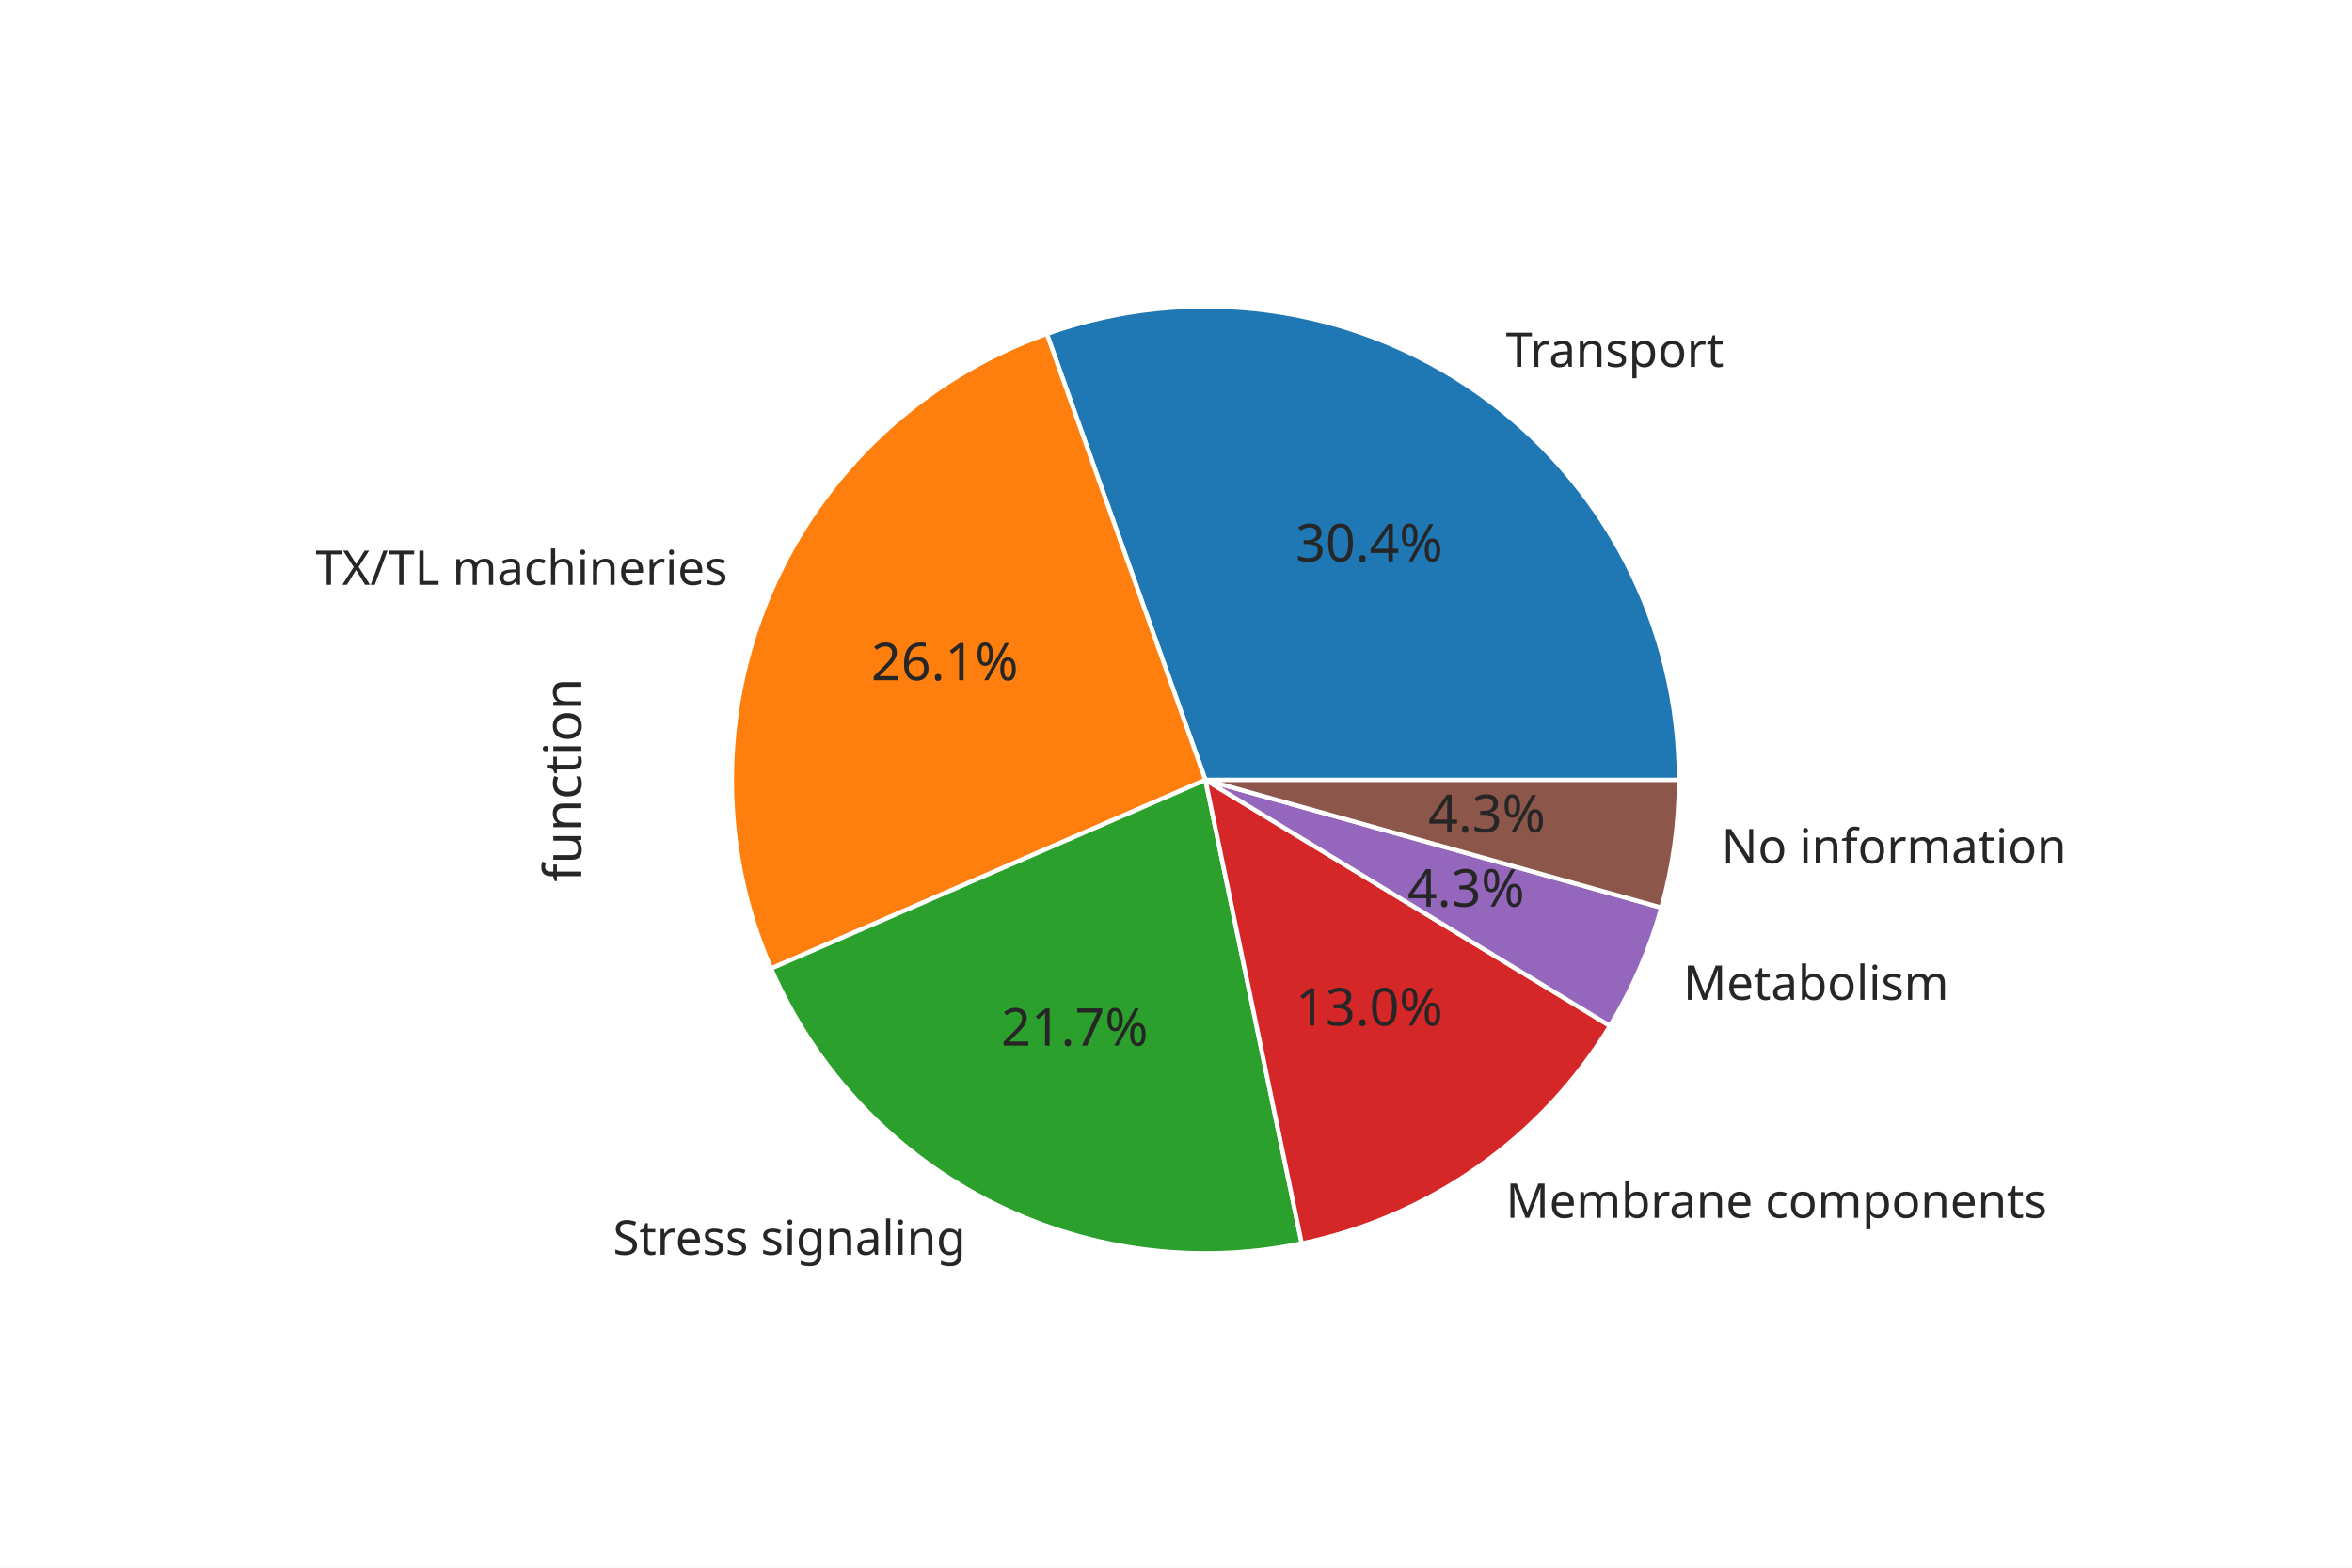
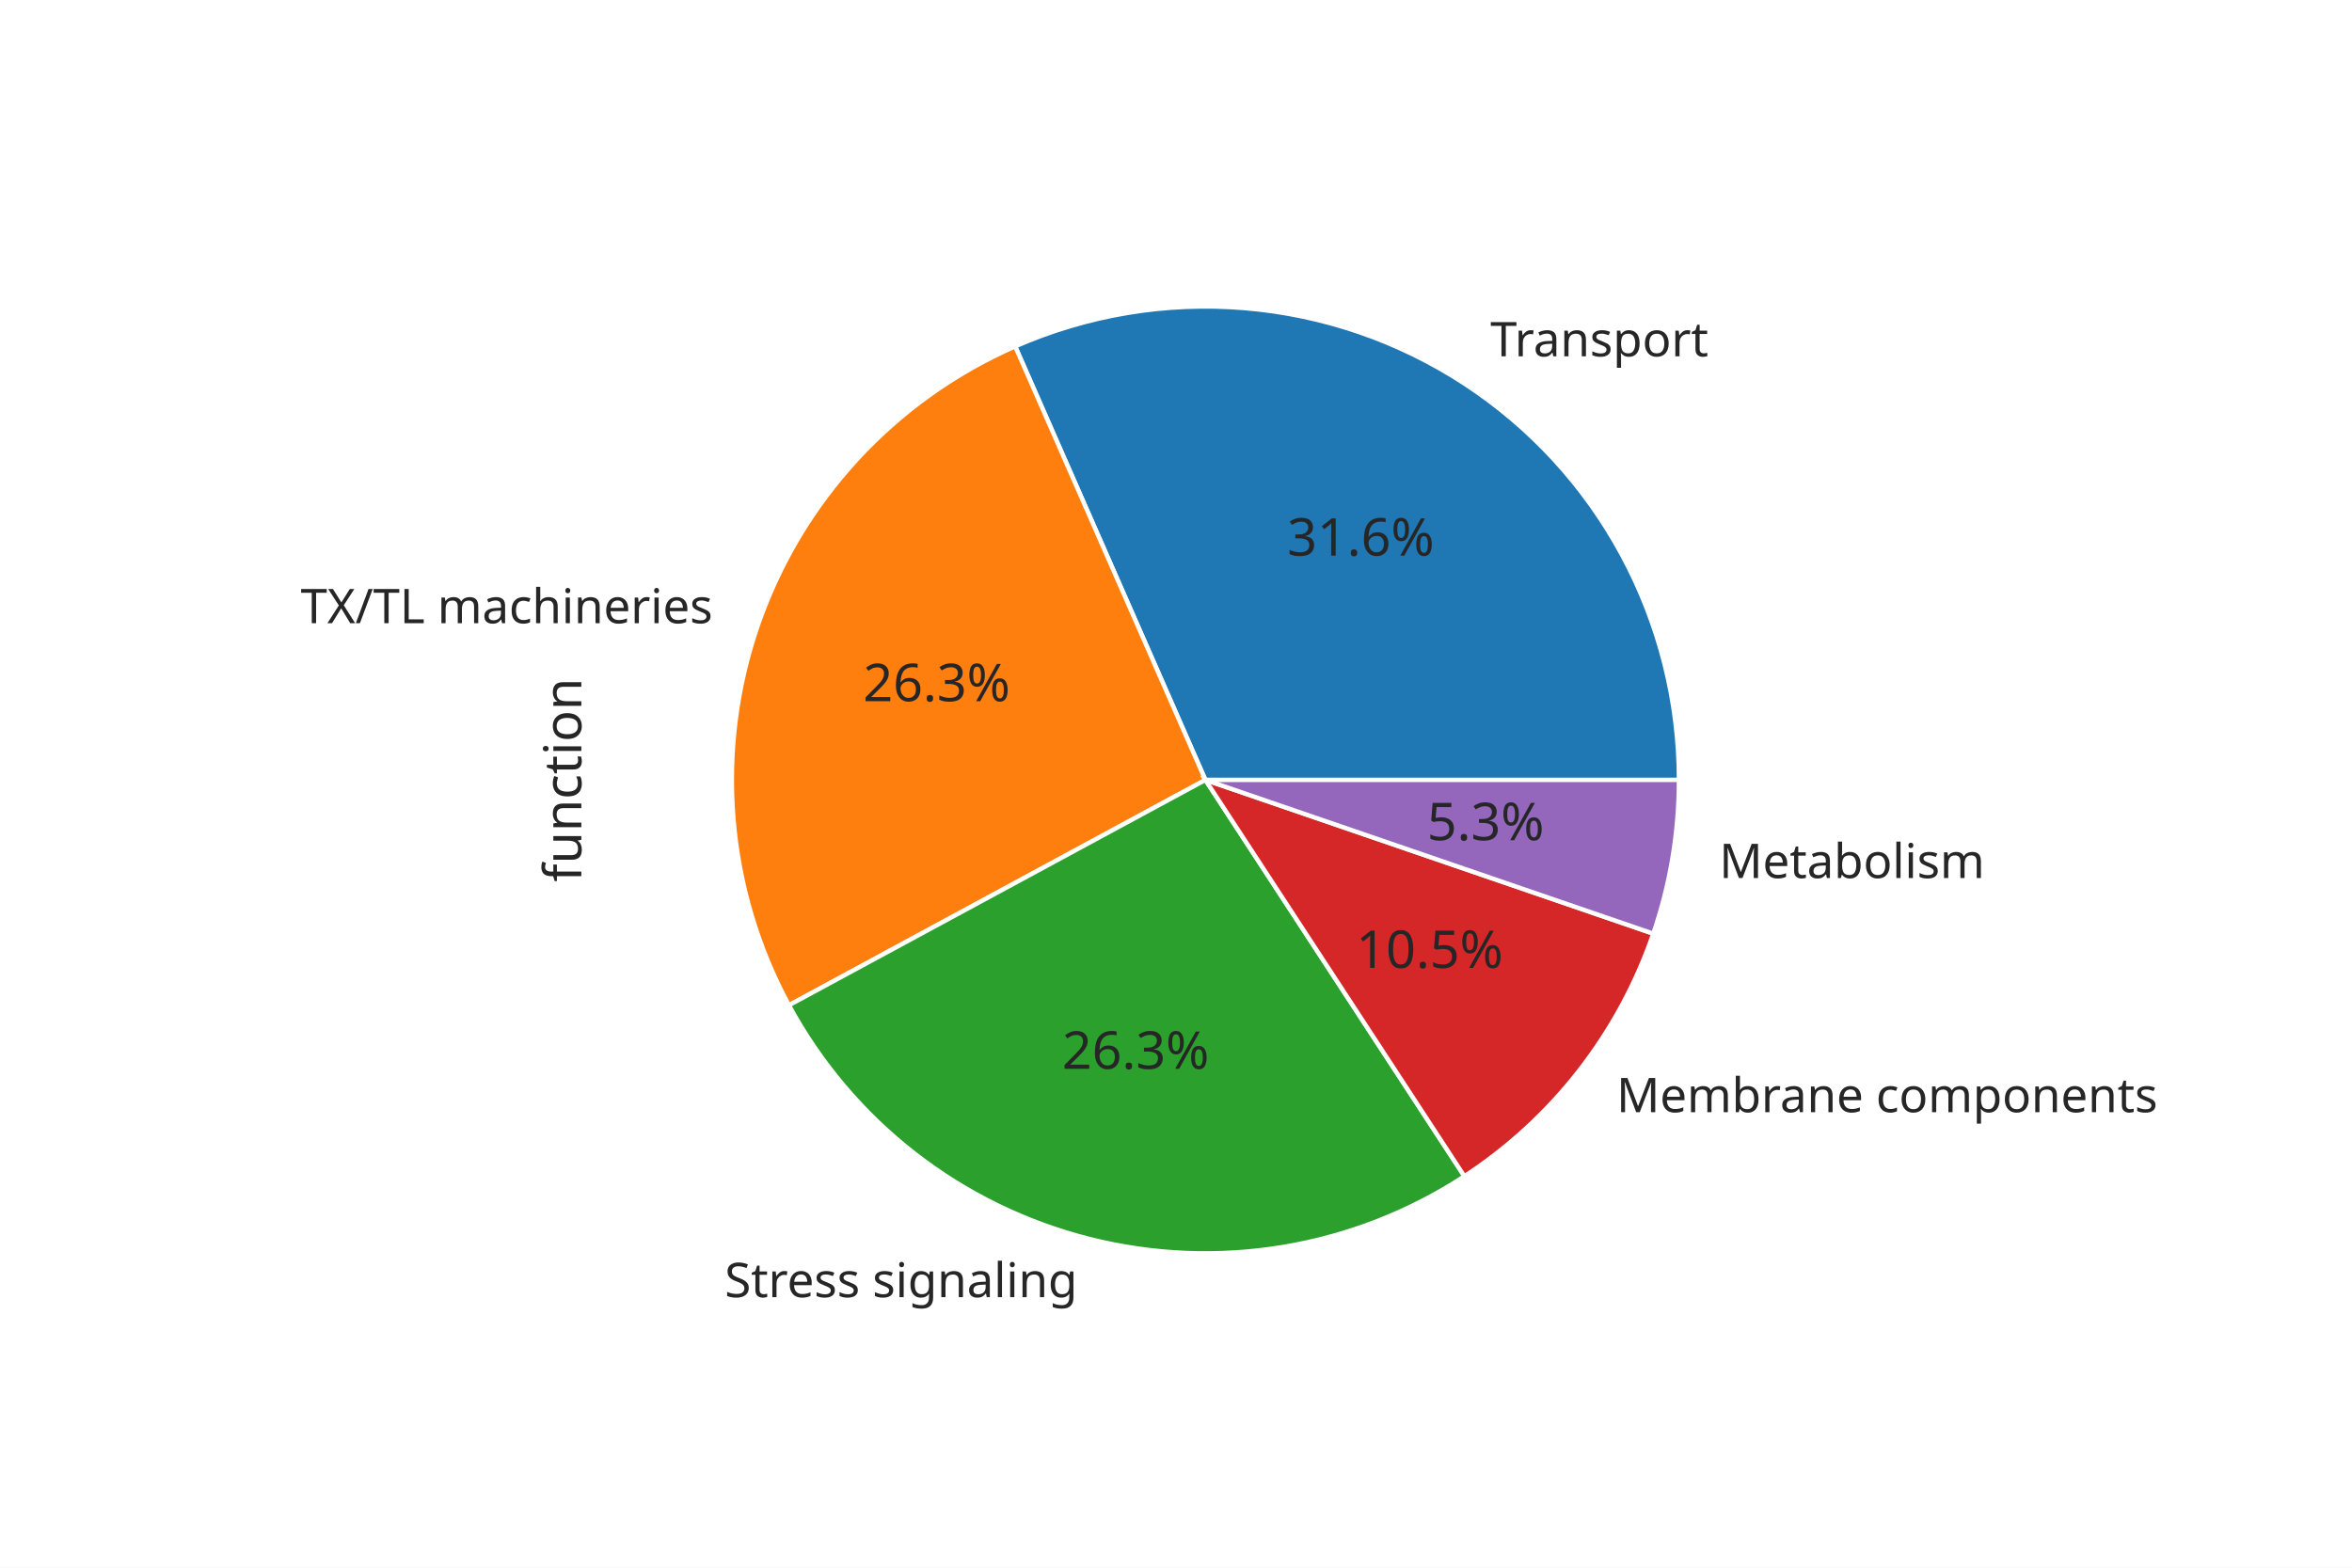
<svg xmlns="http://www.w3.org/2000/svg" width="432pt" height="288pt" viewBox="0 0 432 288" version="1.1">
  <defs>
    <style type="text/css">*{stroke-linejoin: round; stroke-linecap: butt}</style>
  </defs>
  <g id="figure_1">
    <g id="patch_1">
      <path d="M 0 288  L 432 288  L 432 0  L 0 0  z " style="fill: #ffffff" />
    </g>
    <g id="axes_1">
      <g id="matplotlib.axis_1" />
      <g id="matplotlib.axis_2">
        <g id="text_1">
          <text style="fill: #262626; font: 9.6px 'sans-serif'; text-anchor: middle" x="106.772" y="143.28" transform="rotate(-90, 106.772, 143.28)">function</text>
        </g>
      </g>
      <g id="patch_2">
-         <path d="M 308.376 143.28  C 308.376 129.354 305.031 115.63 298.625 103.265  C 292.218 90.901 282.934 80.254 271.557 72.223  C 260.18 64.192 247.039 59.01 233.243 57.114  C 219.447 55.218 205.395 56.662 192.274 61.326  L 221.4 143.28  L 308.376 143.28  z " style="fill: #1f77b4; stroke: #ffffff; stroke-width: 0.8; stroke-linejoin: miter" />
+         <path d="M 308.376 143.28  C 308.376 128.825 304.773 114.596 297.893 101.884  C 291.014 89.172 281.072 78.372 268.971 70.467  C 256.871 62.561 242.988 57.795 228.582 56.601  C 214.177 55.407 199.699 57.823 186.462 63.63  L 221.4 143.28  L 308.376 143.28  z " style="fill: #1f77b4; stroke: #ffffff; stroke-width: 0.8; stroke-linejoin: miter" />
      </g>
      <g id="patch_3">
-         <path d="M 192.274 61.326  C 181.04 65.318 170.747 71.578 162.034 79.715  C 153.322 87.852 146.374 97.694 141.625 108.629  C 136.875 119.563 134.424 131.358 134.424 143.28  C 134.424 155.202 136.875 166.997 141.625 177.931  L 221.4 143.28  L 192.274 61.326  z " style="fill: #ff7f0e; stroke: #ffffff; stroke-width: 0.8; stroke-linejoin: miter" />
+         <path d="M 186.462 63.63  C 175.448 68.461 165.555 75.524 157.41 84.373  C 149.264 93.221 143.042 103.664 139.137 115.039  C 135.231 126.414 133.728 138.477 134.721 150.462  C 135.714 162.448 139.183 174.099 144.907 184.676  L 221.4 143.28  L 186.462 63.63  z " style="fill: #ff7f0e; stroke: #ffffff; stroke-width: 0.8; stroke-linejoin: miter" />
      </g>
      <g id="patch_4">
-         <path d="M 141.625 177.931  C 149.589 196.267 163.636 211.308 181.385 220.505  C 199.135 229.702 219.523 232.504 239.096 228.437  L 221.4 143.28  L 141.625 177.931  z " style="fill: #2ca02c; stroke: #ffffff; stroke-width: 0.8; stroke-linejoin: miter" />
+         <path d="M 144.907 184.676  C 150.631 195.253 158.487 204.529 167.978 211.916  C 177.469 219.303 188.39 224.642 200.049 227.595  C 211.707 230.547 223.853 231.049 235.716 229.07  C 247.579 227.09 258.903 222.671 268.971 216.093  L 221.4 143.28  L 144.907 184.676  z " style="fill: #2ca02c; stroke: #ffffff; stroke-width: 0.8; stroke-linejoin: miter" />
      </g>
      <g id="patch_5">
-         <path d="M 239.096 228.437  C 250.768 226.011 261.818 221.212 271.557 214.337  C 281.297 207.462 289.52 198.657 295.714 188.471  L 221.4 143.28  L 239.096 228.437  z " style="fill: #d62728; stroke: #ffffff; stroke-width: 0.8; stroke-linejoin: miter" />
+         <path d="M 268.971 216.093  C 277.016 210.838 284.134 204.285 290.036 196.702  C 295.938 189.119 300.543 180.61 303.663 171.521  L 221.4 143.28  L 268.971 216.093  z " style="fill: #d62728; stroke: #ffffff; stroke-width: 0.8; stroke-linejoin: miter" />
      </g>
      <g id="patch_6">
-         <path d="M 295.714 188.471  C 297.772 185.086 299.597 181.565 301.175 177.931  C 302.754 174.298 304.082 170.561 305.151 166.746  L 221.4 143.28  L 295.714 188.471  z " style="fill: #9467bd; stroke: #ffffff; stroke-width: 0.8; stroke-linejoin: miter" />
-       </g>
-       <g id="patch_7">
-         <path d="M 305.151 166.746  C 306.22 162.931 307.026 159.048 307.566 155.123  C 308.105 151.199 308.376 147.242 308.376 143.28  L 221.4 143.28  L 305.151 166.746  z " style="fill: #8c564b; stroke: #ffffff; stroke-width: 0.8; stroke-linejoin: miter" />
+         <path d="M 303.663 171.521  C 305.221 166.984 306.4 162.327 307.19 157.596  C 307.979 152.865 308.376 148.076 308.376 143.28  L 221.4 143.28  L 303.663 171.521  z " style="fill: #9467bd; stroke: #ffffff; stroke-width: 0.8; stroke-linejoin: miter" />
      </g>
      <g id="text_2">
-         <text style="fill: #262626; font: 8.8px 'sans-serif'; text-anchor: start" x="276.573" y="67.392" transform="rotate(-0, 276.5731, 67.39249)">Transport</text>
+         <text style="fill: #262626; font: 8.8px 'sans-serif'; text-anchor: start" x="273.729" y="65.46" transform="rotate(-0, 273.7285, 65.46021)">Transport</text>
      </g>
      <g id="text_3">
-         <text style="fill: #262626; font: 9.6px 'sans-serif'; text-anchor: middle" x="251.494" y="103.128" transform="rotate(-0, 251.4944, 103.1277)">30.4%</text>
+         <text style="fill: #262626; font: 9.6px 'sans-serif'; text-anchor: middle" x="249.943" y="102.074" transform="rotate(-0, 249.9428, 102.0737)">31.6%</text>
      </g>
      <g id="text_4">
-         <text style="fill: #262626; font: 8.8px 'sans-serif'; text-anchor: end" x="133.647" y="107.438" transform="rotate(-0, 133.6471, 107.4385)">TX/TL machineries</text>
+         <text style="fill: #262626; font: 8.8px 'sans-serif'; text-anchor: end" x="130.91" y="114.49" transform="rotate(-0, 130.9103, 114.4898)">TX/TL machineries</text>
      </g>
      <g id="text_5">
-         <text style="fill: #262626; font: 9.6px 'sans-serif'; text-anchor: middle" x="173.535" y="124.971" transform="rotate(-0, 173.5348, 124.9709)">26.1%</text>
+         <text style="fill: #262626; font: 9.6px 'sans-serif'; text-anchor: middle" x="172.042" y="128.817" transform="rotate(-0, 172.042, 128.8171)">26.3%</text>
      </g>
      <g id="text_6">
-         <text style="fill: #262626; font: 8.8px 'sans-serif'; text-anchor: end" x="177.384" y="230.504" transform="rotate(-0, 177.3839, 230.5042)">Stress signaling</text>
+         <text style="fill: #262626; font: 8.8px 'sans-serif'; text-anchor: end" x="197.914" y="238.303" transform="rotate(-0, 197.9135, 238.303)">Stress signaling</text>
      </g>
      <g id="text_7">
-         <text style="fill: #262626; font: 9.6px 'sans-serif'; text-anchor: middle" x="197.391" y="192.097" transform="rotate(-0, 197.3912, 192.0966)">21.7%</text>
+         <text style="fill: #262626; font: 9.6px 'sans-serif'; text-anchor: middle" x="208.589" y="196.35" transform="rotate(-0, 208.5892, 196.3505)">26.3%</text>
      </g>
      <g id="text_8">
-         <text style="fill: #262626; font: 8.8px 'sans-serif'; text-anchor: start" x="276.573" y="223.717" transform="rotate(-0, 276.5731, 223.7174)">Membrane components</text>
+         <text style="fill: #262626; font: 8.8px 'sans-serif'; text-anchor: start" x="296.9" y="204.319" transform="rotate(-0, 296.8999, 204.3189)">Membrane components</text>
      </g>
      <g id="text_9">
-         <text style="fill: #262626; font: 9.6px 'sans-serif'; text-anchor: middle" x="251.494" y="188.396" transform="rotate(-0, 251.4944, 188.3958)">13.0%</text>
+         <text style="fill: #262626; font: 9.6px 'sans-serif'; text-anchor: middle" x="262.582" y="177.815" transform="rotate(-0, 262.5818, 177.8148)">10.5%</text>
      </g>
      <g id="text_10">
-         <text style="fill: #262626; font: 8.8px 'sans-serif'; text-anchor: start" x="309.153" y="183.671" transform="rotate(-0, 309.1529, 183.6714)">Metabolism</text>
+         <text style="fill: #262626; font: 8.8px 'sans-serif'; text-anchor: start" x="315.769" y="161.302" transform="rotate(-0, 315.7687, 161.3023)">Metabolism</text>
      </g>
      <g id="text_11">
-         <text style="fill: #262626; font: 9.6px 'sans-serif'; text-anchor: middle" x="269.265" y="166.553" transform="rotate(-0, 269.2652, 166.5526)">4.3%</text>
-       </g>
-       <g id="text_12">
-         <text style="fill: #262626; font: 8.8px 'sans-serif'; text-anchor: start" x="316.182" y="158.583" transform="rotate(-0, 316.1825, 158.5825)">No information</text>
-       </g>
-       <g id="text_13">
-         <text style="fill: #262626; font: 9.6px 'sans-serif'; text-anchor: middle" x="273.1" y="152.868" transform="rotate(-0, 273.0995, 152.8677)">4.3%</text>
+         <text style="fill: #262626; font: 9.6px 'sans-serif'; text-anchor: middle" x="272.874" y="154.351" transform="rotate(-0, 272.8739, 154.3512)">5.3%</text>
      </g>
    </g>
  </g>
</svg>
